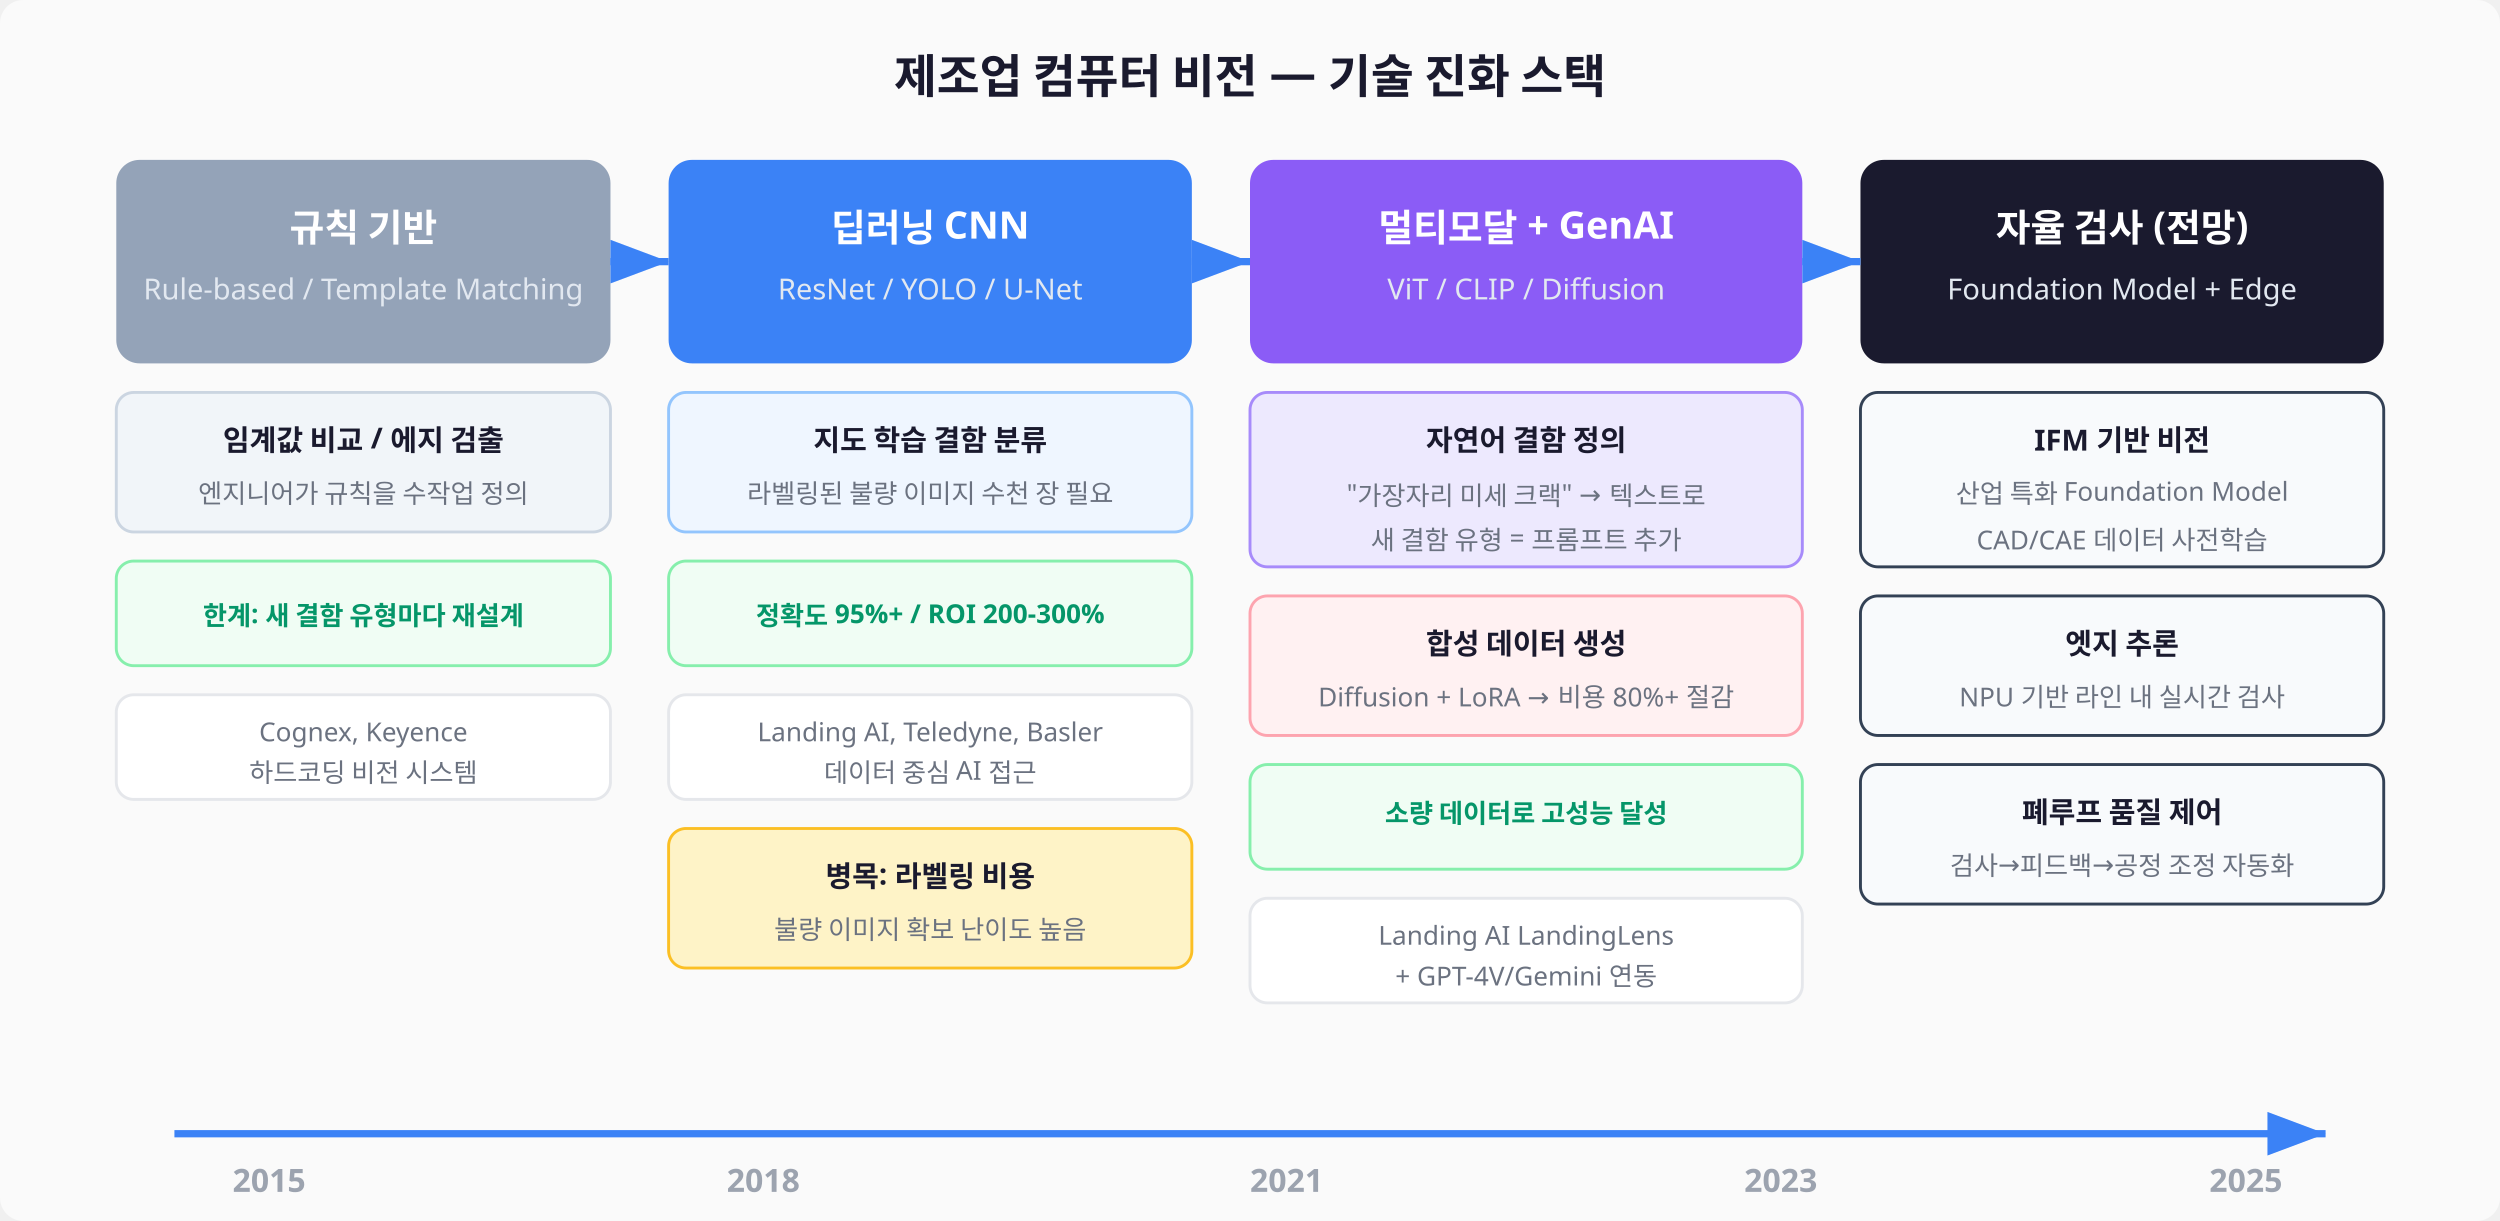
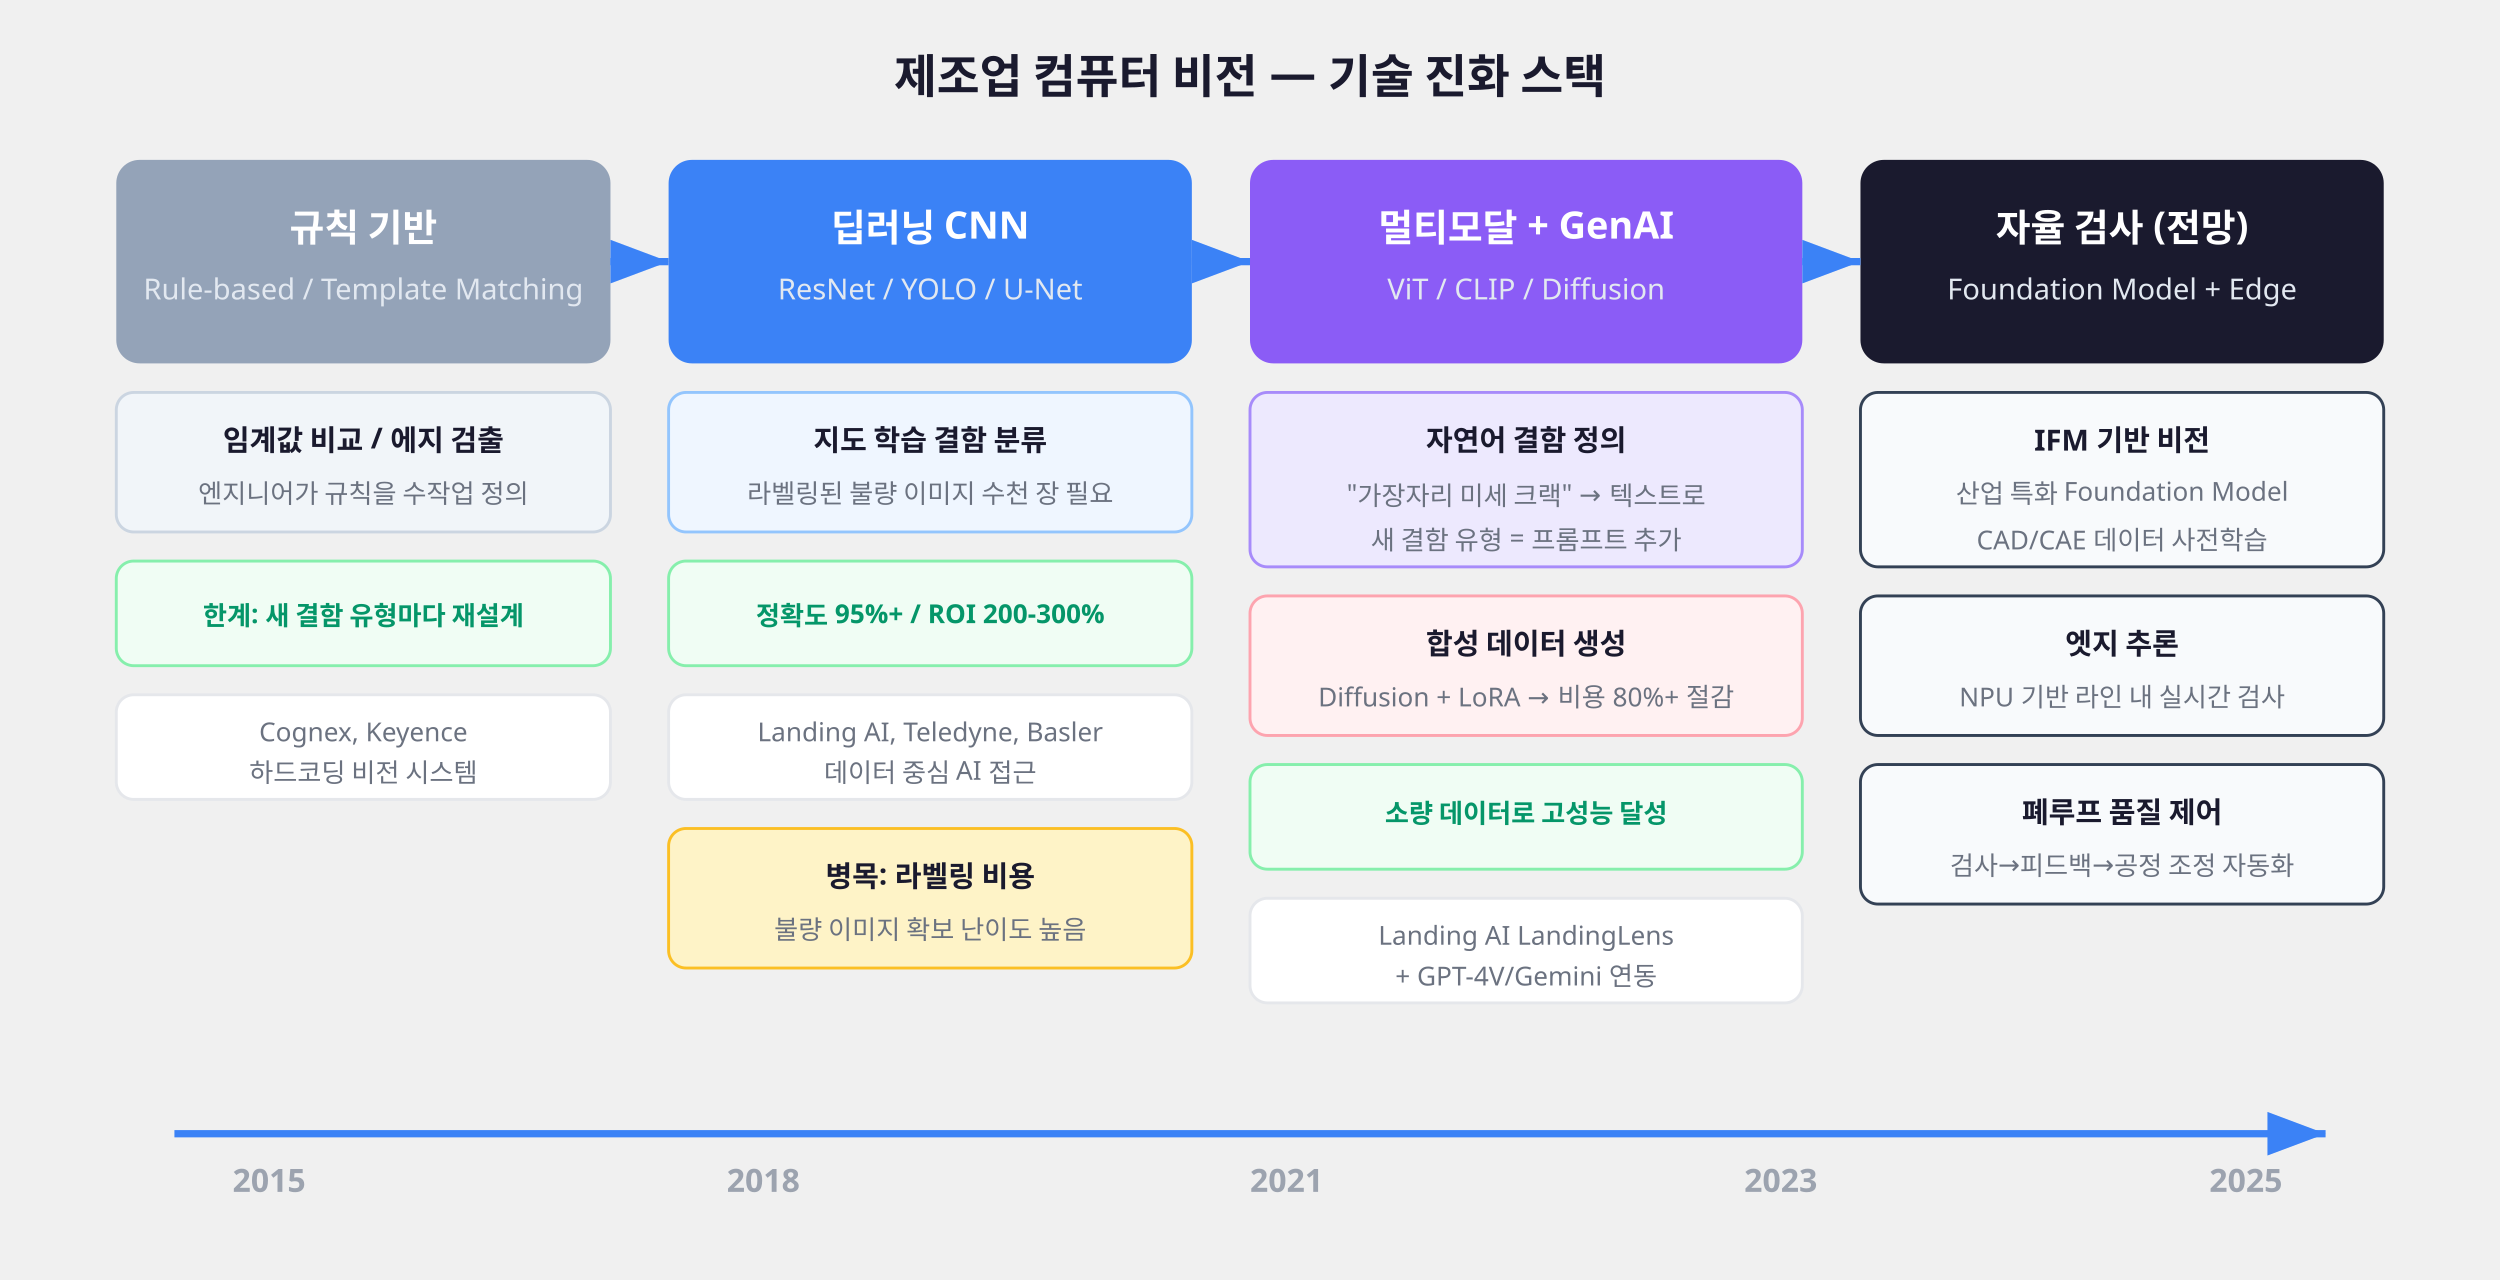
- <svg xmlns="http://www.w3.org/2000/svg" viewBox="0 0 860 420" font-family="'Pretendard', 'Apple SD Gothic Neo', sans-serif">
+ <svg xmlns="http://www.w3.org/2000/svg" viewBox="0 0 860 440" font-family="'Pretendard', 'Apple SD Gothic Neo', sans-serif">
  <defs>
    <style>
      .title { font-size: 16px; font-weight: 700; fill: #1a1a2e; }
      .era-label { font-size: 13px; font-weight: 700; fill: #ffffff; }
      .era-sub { font-size: 10px; fill: #e2e8f0; }
      .tech { font-size: 10px; font-weight: 600; fill: #1a1a2e; }
      .tech-detail { font-size: 9px; fill: #6b7280; }
      .metric { font-size: 9px; font-weight: 600; fill: #059669; }
      .year { font-size: 11px; font-weight: 700; fill: #9ca3af; }
      .arrow-line { stroke: #3b82f6; stroke-width: 2.5; fill: none; marker-end: url(#tri); }
    </style>
    <marker id="tri" markerWidth="8" markerHeight="6" refX="8" refY="3" orient="auto">
      <polygon points="0 0, 8 3, 0 6" fill="#3b82f6" />
    </marker>
  </defs>
-   <rect width="860" height="420" fill="#fafafa" rx="8" />
  <text x="430" y="32" text-anchor="middle" class="title">제조업 컴퓨터 비전 — 기술 진화 스택</text>
  <line x1="60" y1="390" x2="800" y2="390" class="arrow-line" />
  <text x="80" y="410" class="year">2015</text>
  <text x="250" y="410" class="year">2018</text>
  <text x="430" y="410" class="year">2021</text>
  <text x="600" y="410" class="year">2023</text>
  <text x="760" y="410" class="year">2025</text>
  <g transform="translate(40, 55)">
    <rect width="170" height="70" rx="8" fill="#94a3b8" />
    <text x="85" y="28" text-anchor="middle" class="era-label">규칙 기반</text>
    <text x="85" y="48" text-anchor="middle" class="era-sub">Rule-based / Template Matching</text>
    <rect y="80" width="170" height="48" rx="6" fill="#f1f5f9" stroke="#cbd5e1" stroke-width="1" />
    <text x="85" y="100" text-anchor="middle" class="tech">임계값 비교 / 에지 검출</text>
    <text x="85" y="118" text-anchor="middle" class="tech-detail">엔지니어가 규칙을 수작업 정의</text>
    <rect y="138" width="170" height="36" rx="6" fill="#f0fdf4" stroke="#86efac" stroke-width="1" />
    <text x="85" y="160" text-anchor="middle" class="metric">한계: 새 결함 유형마다 재설계</text>
    <rect y="184" width="170" height="36" rx="6" fill="#fff" stroke="#e5e7eb" stroke-width="1" />
    <text x="85" y="200" text-anchor="middle" class="tech-detail">Cognex, Keyence</text>
    <text x="85" y="214" text-anchor="middle" class="tech-detail">하드코딩 비전 시스템</text>
  </g>
  <g transform="translate(230, 55)">
    <rect width="180" height="70" rx="8" fill="#3b82f6" />
    <text x="90" y="28" text-anchor="middle" class="era-label">딥러닝 CNN</text>
    <text x="90" y="48" text-anchor="middle" class="era-sub">ResNet / YOLO / U-Net</text>
    <rect y="80" width="180" height="48" rx="6" fill="#eff6ff" stroke="#93c5fd" stroke-width="1" />
    <text x="90" y="100" text-anchor="middle" class="tech">지도 학습 결함 분류</text>
    <text x="90" y="118" text-anchor="middle" class="tech-detail">라벨링된 불량 이미지 수천 장 필요</text>
    <rect y="138" width="180" height="36" rx="6" fill="#f0fdf4" stroke="#86efac" stroke-width="1" />
    <text x="90" y="160" text-anchor="middle" class="metric">정확도 95%+ / ROI 200-300%</text>
    <rect y="184" width="180" height="36" rx="6" fill="#fff" stroke="#e5e7eb" stroke-width="1" />
    <text x="90" y="200" text-anchor="middle" class="tech-detail">Landing AI, Teledyne, Basler</text>
    <text x="90" y="214" text-anchor="middle" class="tech-detail">데이터 중심 AI 접근</text>
    <rect y="230" width="180" height="48" rx="6" fill="#fef3c7" stroke="#fbbf24" stroke-width="1" />
    <text x="90" y="250" text-anchor="middle" class="tech" fill="#92400e">병목: 라벨링 비용</text>
    <text x="90" y="268" text-anchor="middle" class="tech-detail">불량 이미지 확보 난이도 높음</text>
  </g>
  <g transform="translate(430, 55)">
    <rect width="190" height="70" rx="8" fill="#8b5cf6" />
    <text x="95" y="28" text-anchor="middle" class="era-label">멀티모달 + GenAI</text>
    <text x="95" y="48" text-anchor="middle" class="era-sub">ViT / CLIP / Diffusion</text>
    <rect y="80" width="190" height="60" rx="6" fill="#ede9fe" stroke="#a78bfa" stroke-width="1" />
    <text x="95" y="100" text-anchor="middle" class="tech">자연어 결함 정의</text>
    <text x="95" y="118" text-anchor="middle" class="tech-detail">"가장자리 미세 크랙" → 텍스트로</text>
    <text x="95" y="134" text-anchor="middle" class="tech-detail">새 결함 유형 = 프롬프트 추가</text>
    <rect y="150" width="190" height="48" rx="6" fill="#fff1f2" stroke="#fda4af" stroke-width="1" />
    <text x="95" y="170" text-anchor="middle" class="tech">합성 데이터 생성</text>
    <text x="95" y="188" text-anchor="middle" class="tech-detail">Diffusion + LoRA → 비용 80%+ 절감</text>
    <rect y="208" width="190" height="36" rx="6" fill="#f0fdf4" stroke="#86efac" stroke-width="1" />
    <text x="95" y="228" text-anchor="middle" class="metric">소량 데이터로 고성능 달성</text>
    <rect y="254" width="190" height="36" rx="6" fill="#fff" stroke="#e5e7eb" stroke-width="1" />
    <text x="95" y="270" text-anchor="middle" class="tech-detail">Landing AI LandingLens</text>
    <text x="95" y="284" text-anchor="middle" class="tech-detail">+ GPT-4V/Gemini 연동</text>
  </g>
  <g transform="translate(640, 55)">
    <rect width="180" height="70" rx="8" fill="#1a1a2e" />
    <text x="90" y="28" text-anchor="middle" class="era-label">자율 검사 (전망)</text>
    <text x="90" y="48" text-anchor="middle" class="era-sub">Foundation Model + Edge</text>
    <rect y="80" width="180" height="60" rx="6" fill="#f8fafc" stroke="#334155" stroke-width="1" />
    <text x="90" y="100" text-anchor="middle" class="tech">IFM 기반 비전</text>
    <text x="90" y="118" text-anchor="middle" class="tech-detail">산업 특화 Foundation Model</text>
    <text x="90" y="134" text-anchor="middle" class="tech-detail">CAD/CAE 데이터 사전학습</text>
    <rect y="150" width="180" height="48" rx="6" fill="#f8fafc" stroke="#334155" stroke-width="1" />
    <text x="90" y="170" text-anchor="middle" class="tech">엣지 추론</text>
    <text x="90" y="188" text-anchor="middle" class="tech-detail">NPU 기반 라인 내 실시간 검사</text>
    <rect y="208" width="180" height="48" rx="6" fill="#f8fafc" stroke="#334155" stroke-width="1" />
    <text x="90" y="228" text-anchor="middle" class="tech">폐루프 품질 제어</text>
    <text x="90" y="246" text-anchor="middle" class="tech-detail">검사→피드백→공정 조정 자동화</text>
  </g>
  <path d="M 210,90 L 230,90" class="arrow-line" />
  <path d="M 410,90 L 430,90" class="arrow-line" />
  <path d="M 620,90 L 640,90" class="arrow-line" />
</svg>
